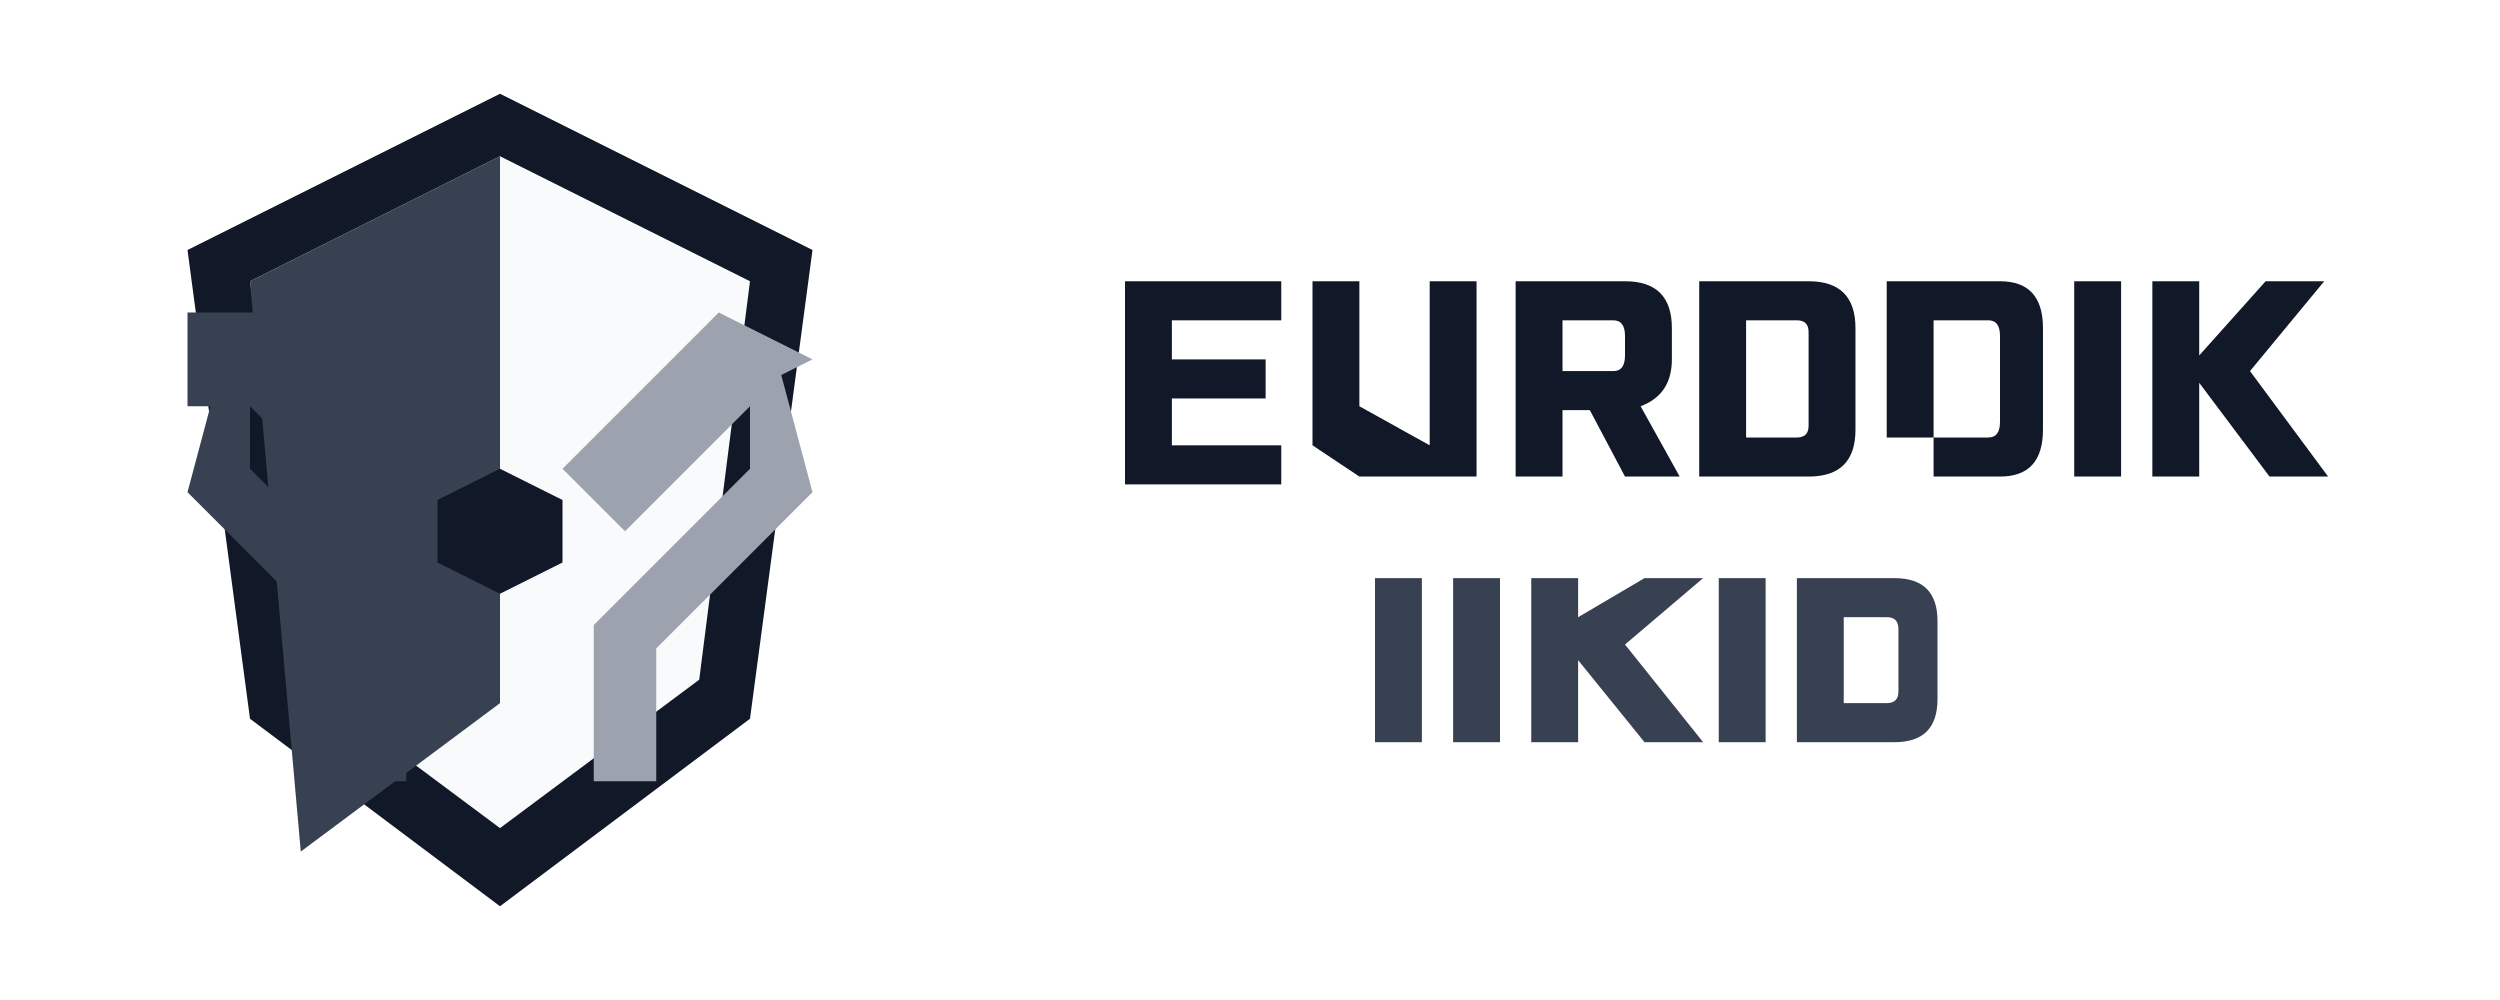
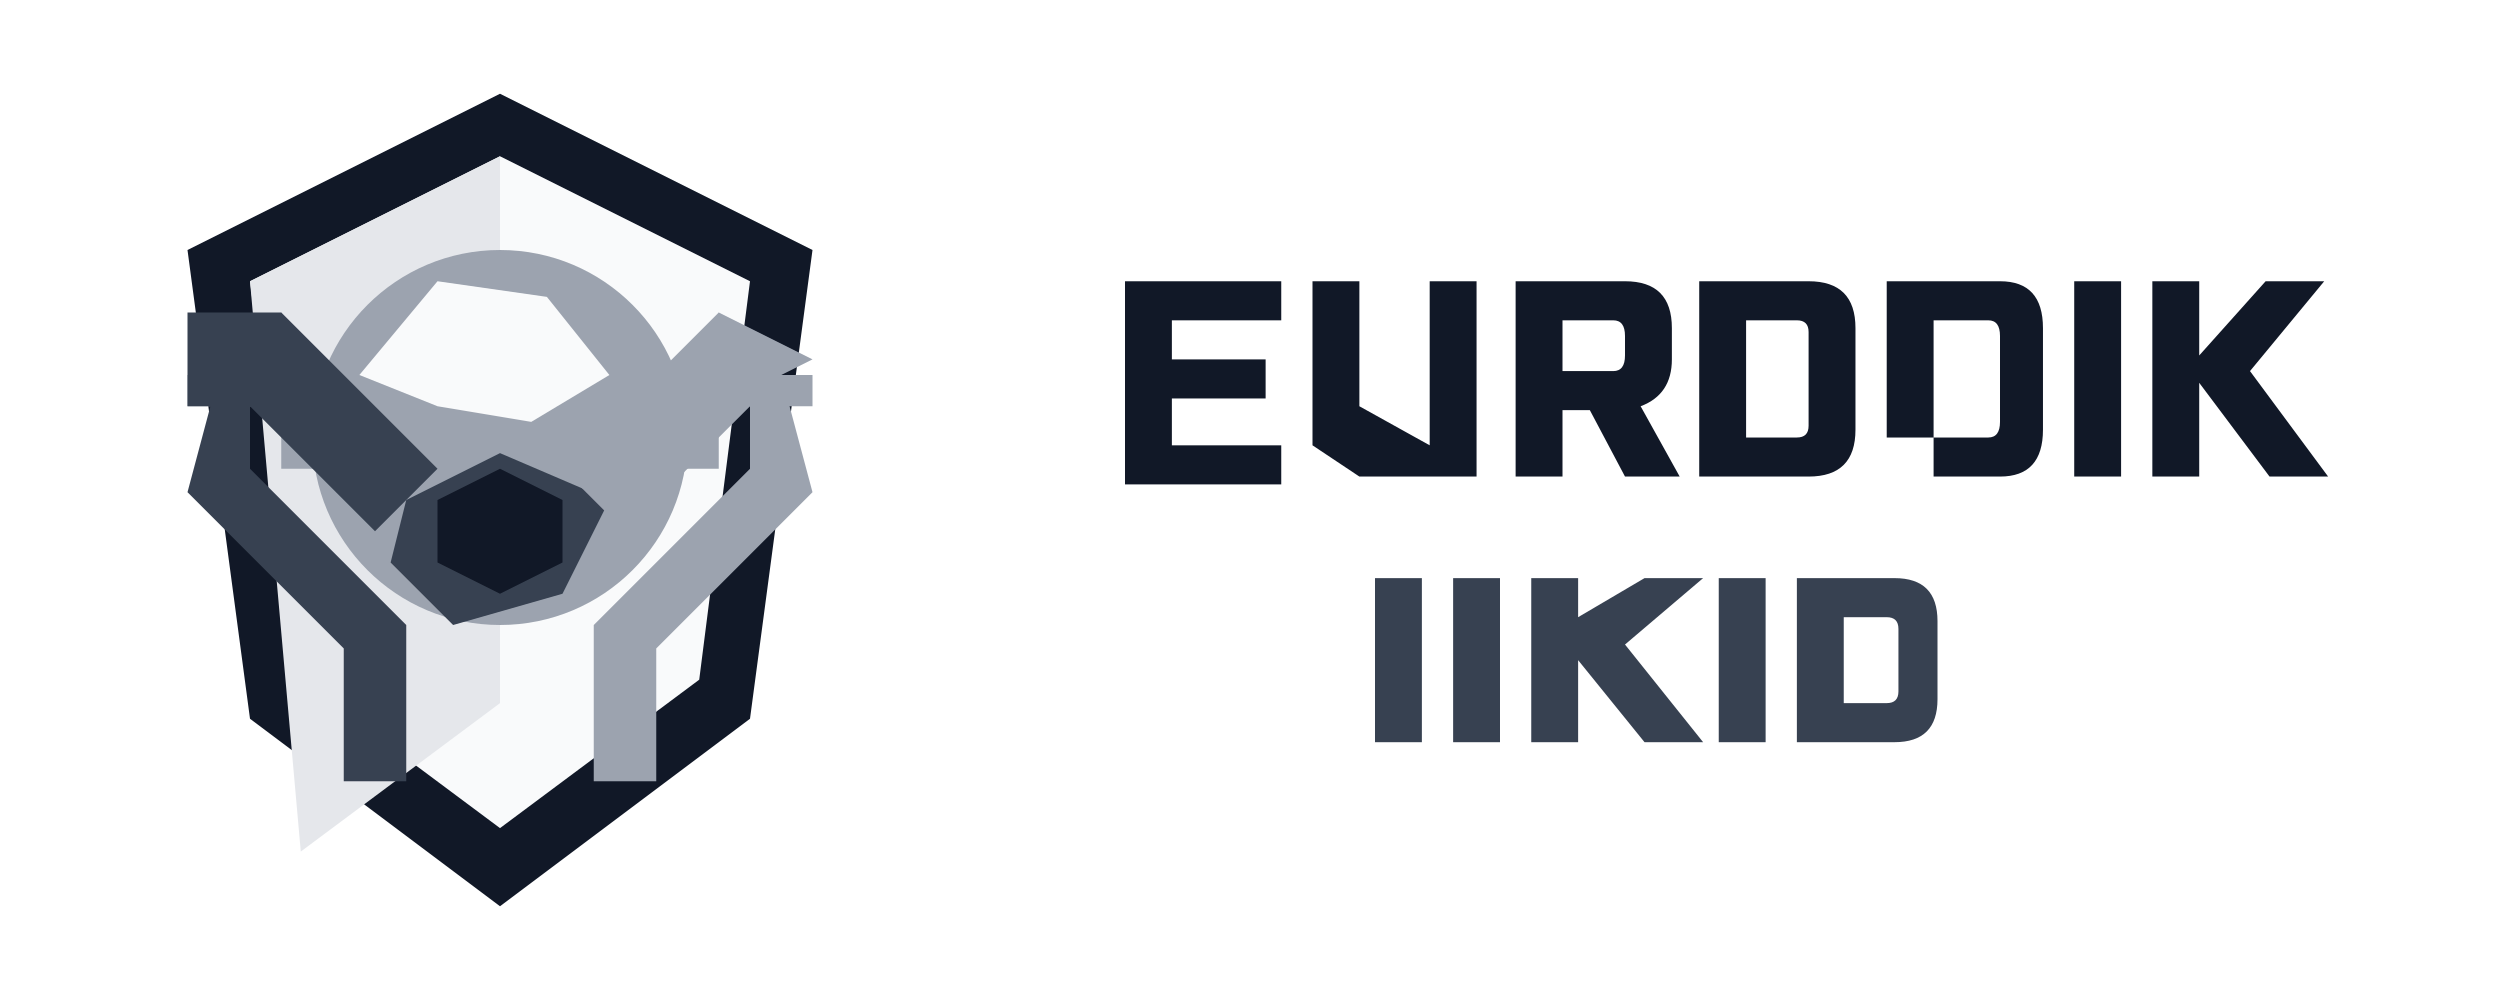
<svg xmlns="http://www.w3.org/2000/svg" viewBox="0 0 640 256" role="img" aria-labelledby="title description">
  <g aria-hidden="true">
    <path fill="#111827" d="M48 64 128 24l80 40-16 120-64 48-64-48Z" />
    <path fill="#f9fafb" d="m64 72 64-32 64 32-13 102-51 38-51-38Z" />
-     <path fill="#374151" d="m64 72 64-32v140l-51 38Z" />
+     <path fill="#e5e7eb" d="m64 72 64-32v140l-51 38Z" />
+     <path fill="#9ca3af" d="M72 104H48v-8h32v16h16v8H72Z M184 104h24v-8h-32v16h-16v8h24Z" />
+     <circle cx="128" cy="112" r="48" fill="#9ca3af" />
+     <path fill="#f9fafb" d="m92 96 20-24 28 4 16 20-20 12-24-4Z" />
+     <path fill="#374151" d="m104 128 24-12 28 12-12 24-28 8-16-16Z" />
    <path fill="#374151" d="m56 96 16-16 40 40-16 16-32-32v16l40 40v40H88v-34l-40-40Z" />
    <path fill="#9ca3af" d="m200 96-16-16-40 40 16 16 32-32v16l-40 40v40h16v-34l40-40Z" />
    <path fill="#374151" d="M48 80h24v24H48Z" />
    <path fill="#9ca3af" d="m184 80 24 12-24 12Z" />
    <path fill="#111827" d="m128 120 16 8v16l-16 8-16-8v-16Z" />
    <path fill="#111827" fill-rule="evenodd" d="M288 72h40v10h-28v10h24v10h-24v12h28v10h-40Zm48 0h12v32l18 10v-42h12v50h-30l-12-8Zm52 0h28q12 0 12 12v8q0 9-8 12l10 18h-14l-9-17h-7v17h-12Zm12 10v13h13q3 0 3-4v-5q0-4-3-4Zm35-10h28q12 0 12 12v26q0 12-12 12h-28Zm12 10v30h13q3 0 3-3V85q0-3-3-3Zm36-10h29q11 0 11 12v26q0 12-11 12h-29v-10h26q3 0 3-4V86q0-4-3-4h-14v40h-12Zm48 0h12v50h-12Zm20 0h12v19l17-19h15l-19 23 20 27h-15l-18-24v24h-12Z" />
    <path fill="#374151" d="M352 148h12v42h-12Zm20 0h12v42h-12Zm20 0h12v10l17-10h15l-20 17 20 25h-15l-17-21v21h-12Zm48 0h12v42h-12Zm20 0h25q11 0 11 11v20q0 11-11 11h-25Zm12 10v22h11q3 0 3-3v-16q0-3-3-3Z" />
  </g>
</svg>
